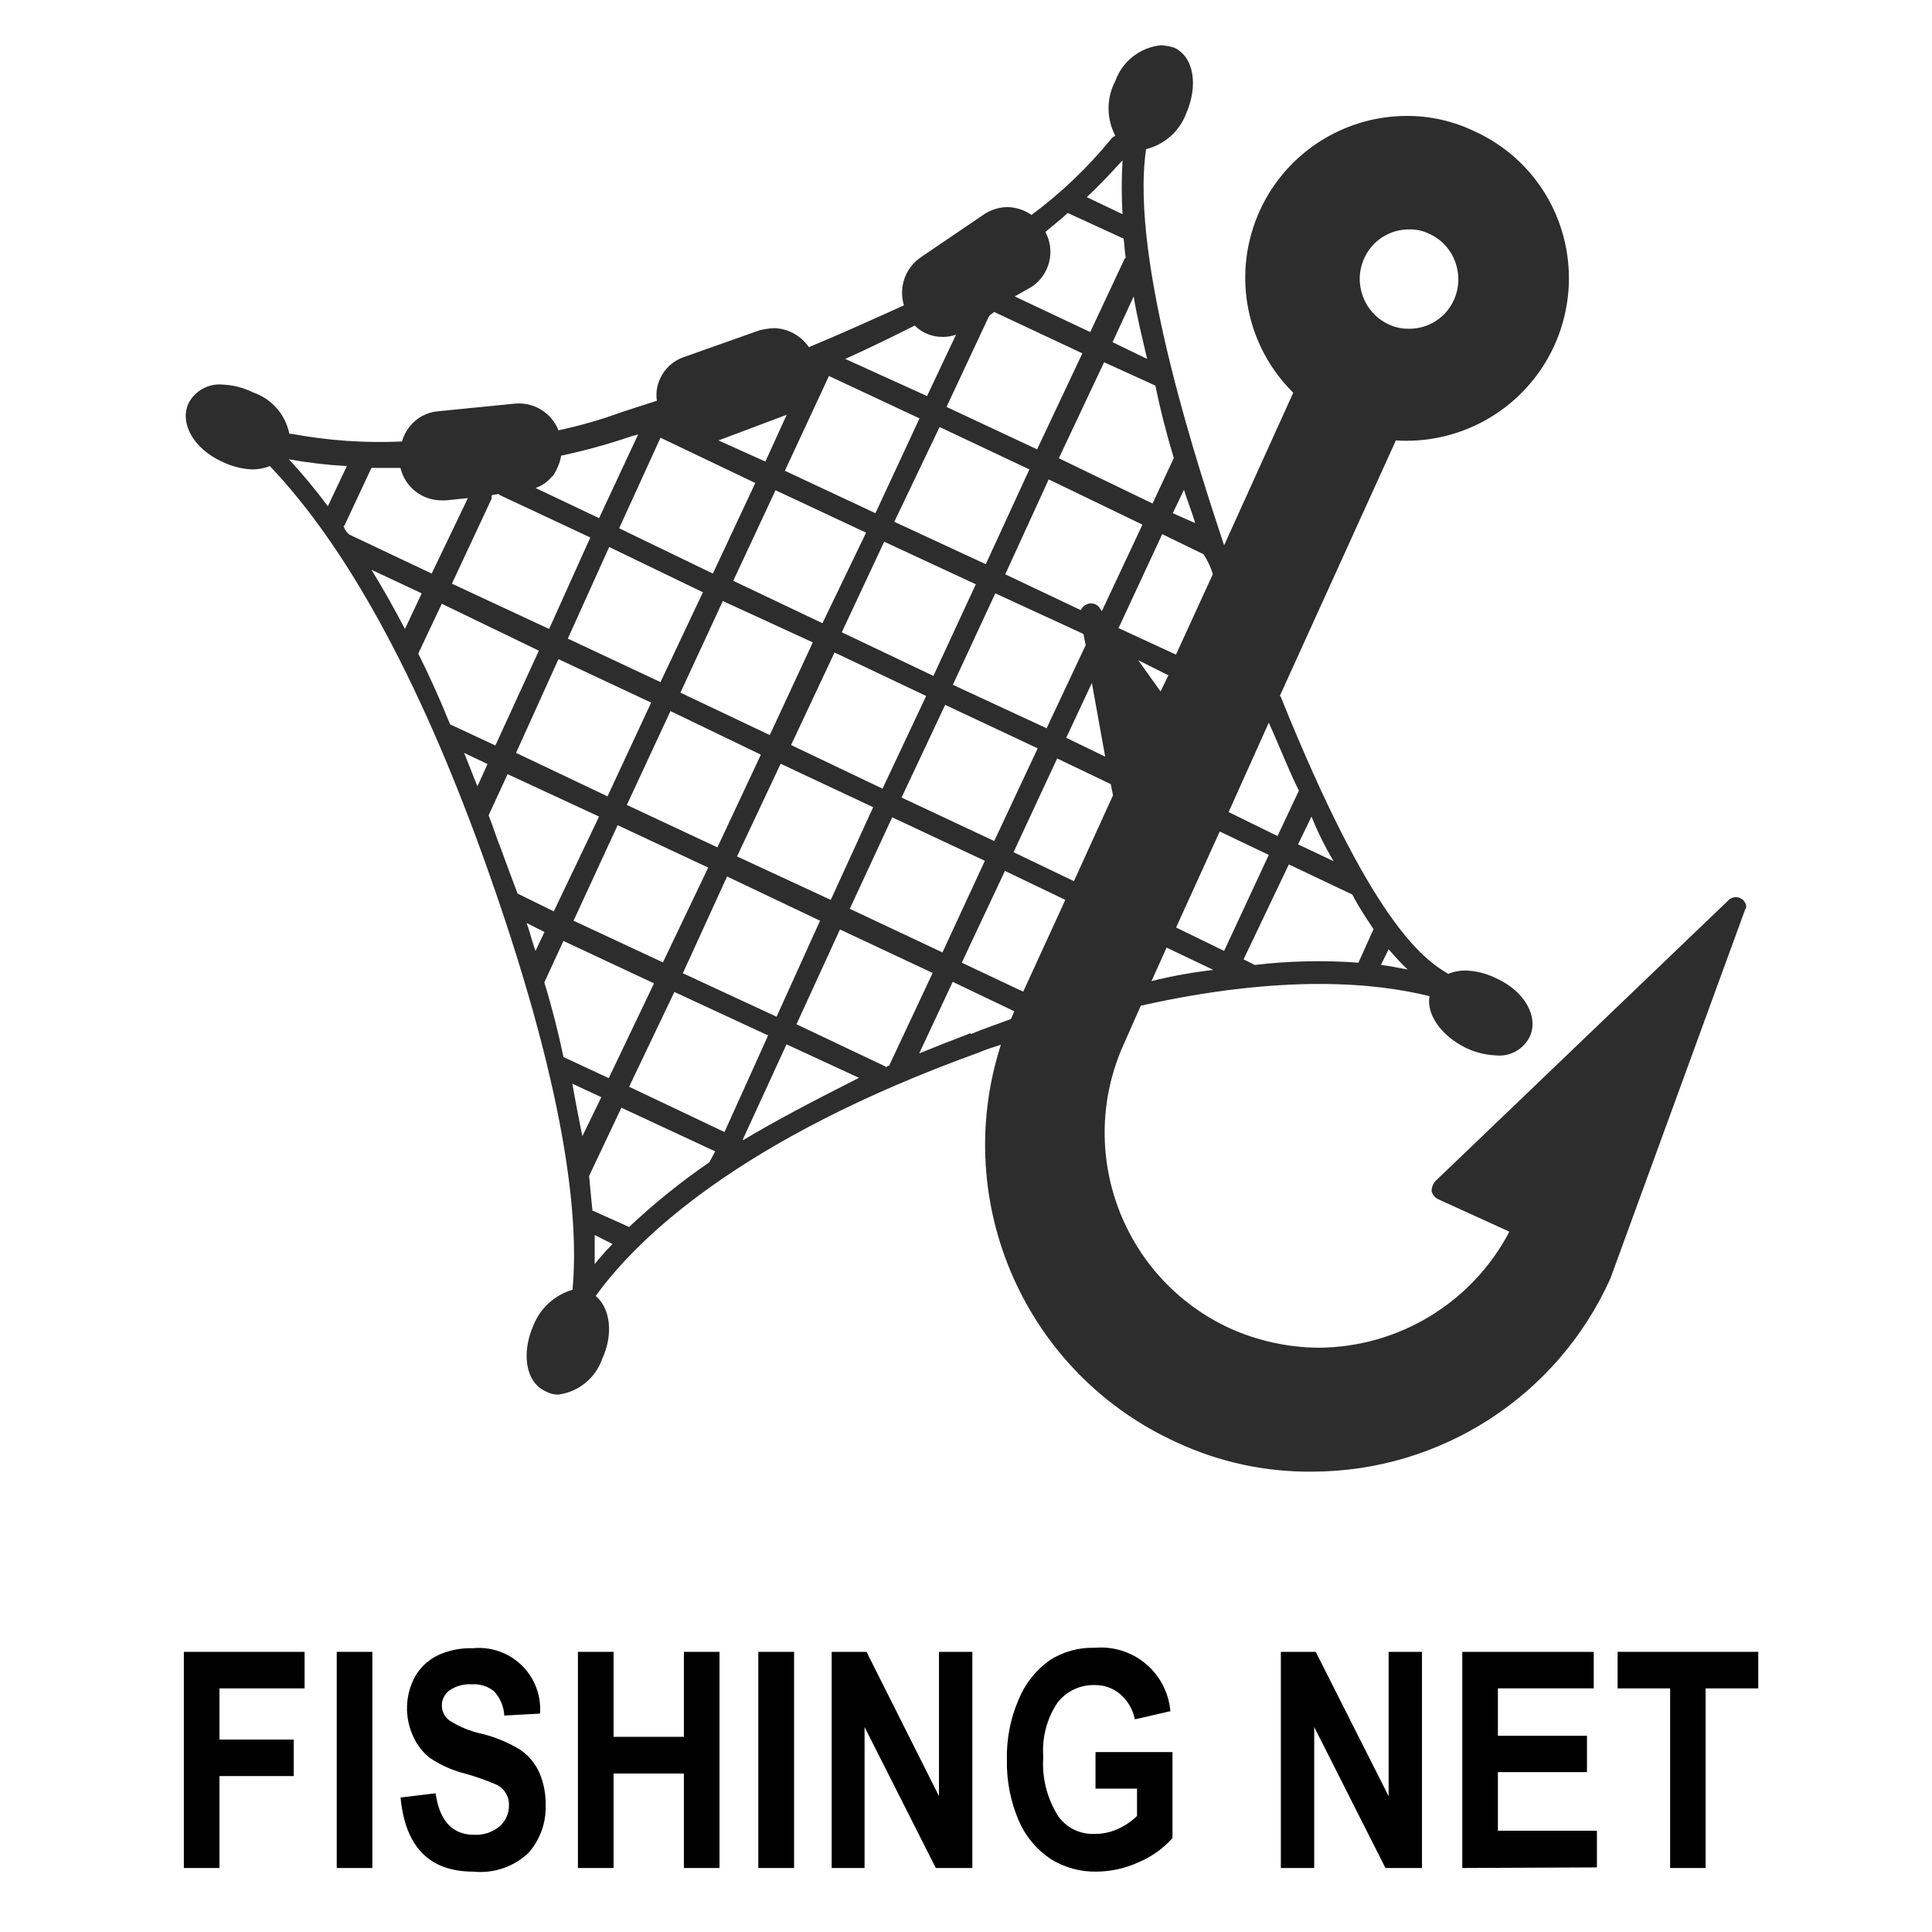
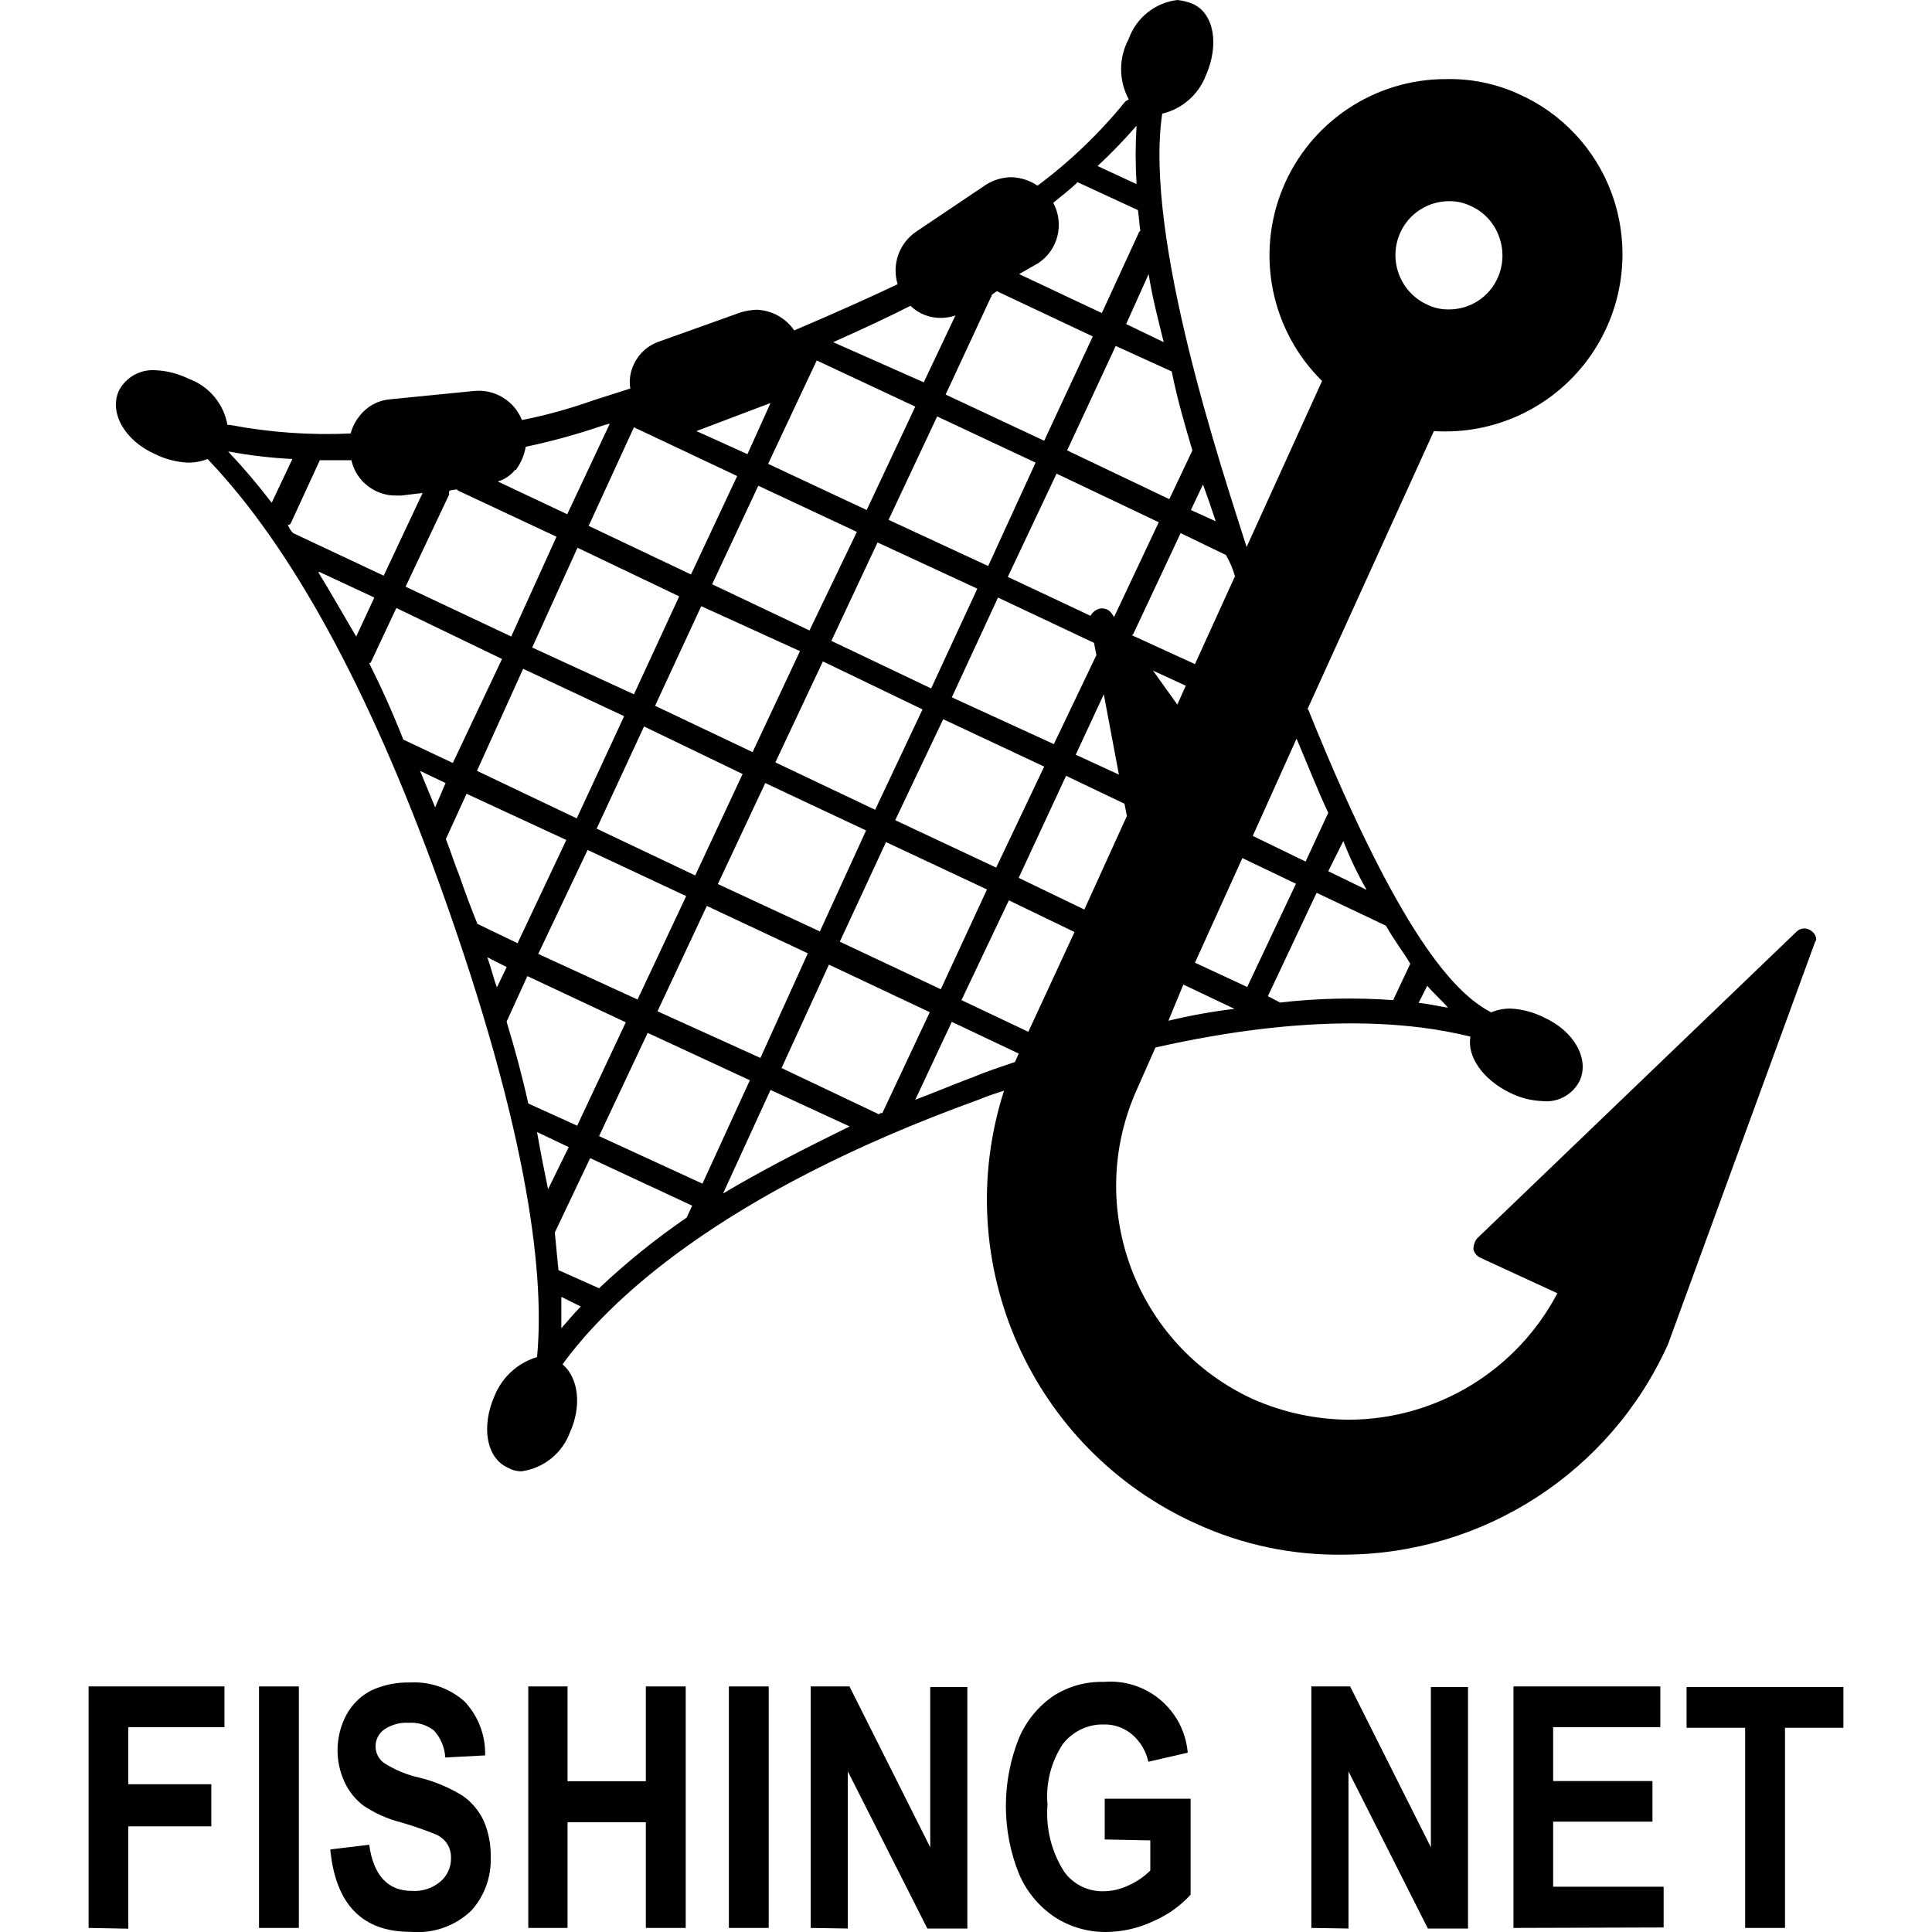
<svg xmlns="http://www.w3.org/2000/svg" id="Layer_1" data-name="Layer 1" width="128" height="128" viewBox="0 0 128 128">
-   <defs>
-     <style>.cls-1{fill:#2d2d2d;}</style>
-   </defs>
-   <path d="M12.18,123.76V109.44h8v2.42H14.54v3.39h4.92v2.42H14.54v6.09Z" />
-   <path d="M22.31,123.76V109.44h2.36v14.32Z" />
-   <path d="M26.54,119.09l2.32-.28c.26,1.83,1.11,2.75,2.56,2.75A2.42,2.42,0,0,0,33.1,121a1.82,1.82,0,0,0,.62-1.39,1.45,1.45,0,0,0-.22-.83,1.51,1.51,0,0,0-.65-.56,16.21,16.21,0,0,0-2.13-.74,7.29,7.29,0,0,1-2.22-1,3.66,3.66,0,0,1-1.11-1.41,4.42,4.42,0,0,1,.11-4A3.53,3.53,0,0,1,29,109.67a5.08,5.08,0,0,1,2.32-.47,4.06,4.06,0,0,1,4.46,4.33l-2.37.13a2.55,2.55,0,0,0-.68-1.61,2.11,2.11,0,0,0-1.47-.46,2.37,2.37,0,0,0-1.48.4,1.24,1.24,0,0,0,0,2,6.52,6.52,0,0,0,2.16.88,9,9,0,0,1,2.58,1.09,3.69,3.69,0,0,1,1.21,1.47,5.23,5.23,0,0,1,.42,2.2,4.52,4.52,0,0,1-1.14,3.13A4.62,4.62,0,0,1,31.35,124Q27,124,26.54,119.09Z" />
-   <path d="M38.29,123.76V109.44h2.36v5.63h4.66v-5.63h2.36v14.32H45.31V117.5H40.65v6.26Z" />
-   <path d="M50.24,123.76V109.44h2.37v14.32Z" />
-   <path d="M55.1,123.76V109.44h2.31l4.8,9.56v-9.56h2.21v14.32H62l-4.72-9.34v9.34Z" />
-   <path d="M72.58,118.5v-2.42h5.1v5.7a6.22,6.22,0,0,1-2.18,1.57,6.82,6.82,0,0,1-2.84.65,5.53,5.53,0,0,1-3.07-.85,5.83,5.83,0,0,1-2.11-2.56,9.76,9.76,0,0,1-.77-4,9.48,9.48,0,0,1,.78-4A5.92,5.92,0,0,1,69.54,110a5.23,5.23,0,0,1,3-.83,4.61,4.61,0,0,1,5,4.2l-2.35.54a3,3,0,0,0-1-1.69,2.54,2.54,0,0,0-1.68-.58,3,3,0,0,0-2.45,1.17,5.68,5.68,0,0,0-.94,3.59,6.45,6.45,0,0,0,1,3.94,2.78,2.78,0,0,0,2.35,1.16A3.57,3.57,0,0,0,74,121.2a4.25,4.25,0,0,0,1.33-.89V118.5Z" />
-   <path d="M84.86,123.76V109.44h2.31L92,119v-9.56h2.21v14.32H91.79l-4.72-9.34v9.34Z" />
-   <path d="M96.88,123.76V109.44h8.71v2.42H99.24V115h5.9v2.41h-5.9v3.88h6.56v2.43Z" />
-   <path d="M110.65,123.76v-11.9h-3.48v-2.42h9.32v2.42H113v11.9Z" />
-   <path class="cls-1" d="M115.41,59.57a.68.68,0,0,0-.89.07L95.08,78.27a1,1,0,0,0-.23.67.84.84,0,0,0,.45.52L100,81.6a14.35,14.35,0,0,1-12.65,7.69A14.63,14.63,0,0,1,81.47,88a14.27,14.27,0,0,1-7-18.86l1.11-2.51C85,64.52,91.16,65.11,94.71,66c-.22,1.18.74,2.59,2.36,3.4a5,5,0,0,0,2,.52,2.24,2.24,0,0,0,2.29-1.26c.59-1.33-.37-3-2.22-3.84a4.91,4.91,0,0,0-2-.52,3,3,0,0,0-1.19.22c-1.7-1-5.1-3.47-11.09-18.34a.07.07,0,0,0-.07-.07l7.69-16.93a10.77,10.77,0,0,0,10.79-14.5,10.63,10.63,0,0,0-5.62-6,10.25,10.25,0,0,0-4.43-1,10.72,10.72,0,0,0-7.54,18.34L81.1,36.13c-1.48-4.51-6.28-18.71-5.17-26.25a3.8,3.8,0,0,0,2.66-2.37c.81-1.85.51-3.77-.82-4.36A3.38,3.38,0,0,0,76.89,3a3.6,3.6,0,0,0-3,2.37,3.9,3.9,0,0,0,0,3.62c-.08.07-.15.07-.22.15a29.47,29.47,0,0,1-5.33,5.1,2.93,2.93,0,0,0-1.55-.52,2.86,2.86,0,0,0-1.55.45L61,17.05a2.84,2.84,0,0,0-1.11,3.18C58.18,21,56,22,53.59,23a2.89,2.89,0,0,0-2.29-1.26,4.67,4.67,0,0,0-1,.15l-5,1.77a2.67,2.67,0,0,0-1.56,1.41,2.55,2.55,0,0,0-.22,1.48l-2.29.74A31.15,31.15,0,0,1,37,28.51a2.82,2.82,0,0,0-2.88-1.77L29,27.25a2.67,2.67,0,0,0-1.85,1,2.79,2.79,0,0,0-.52,1,31.77,31.77,0,0,1-7.32-.51h-.14A3.66,3.66,0,0,0,16.77,26a5,5,0,0,0-2-.52,2.31,2.31,0,0,0-2.29,1.26c-.59,1.33.37,3,2.22,3.84a5,5,0,0,0,2,.52,3.22,3.22,0,0,0,1.18-.22c5,5.25,9.76,13.82,14.05,25.66,5.69,15.75,6.43,24.32,6,28.91a4,4,0,0,0-2.59,2.36c-.81,1.85-.52,3.77.81,4.37a1.8,1.8,0,0,0,.82.22A3.59,3.59,0,0,0,39.91,90c.74-1.62.52-3.33-.44-4.14,2.66-3.7,9.39-10.35,25.36-16.12.52-.22,1-.37,1.48-.52A21.65,21.65,0,0,0,78,95.58a20.73,20.73,0,0,0,8.94,1.92h0a21.69,21.69,0,0,0,19.75-12.79l8.94-24.48C115.78,60.08,115.63,59.71,115.41,59.57ZM32.59,32.8l.45-.07.07.07,6,2.81-2.73,6.06-6.44-3L32.59,33C32.52,33,32.59,32.87,32.59,32.8Zm19.53-5.32-1.41,3.1-3.11-1.4Zm-.74,5,6,2.81-2.89,6-5.91-2.81ZM65.57,20.89l.3-.22,5.84,2.74-3,6.36-6-2.81L65.5,21A.23.23,0,0,0,65.57,20.89ZM62.62,46.7l6.13,2.88-2.88,6.14-6.14-2.88Zm-4.15,5.55-6.06-2.89,2.88-6.13,6.07,2.88Zm10.87-4-6.21-2.88,2.81-6.06L71.78,42l.15.74Zm3-3,.88,4.88-2.58-1.25Zm-2.3,5,3.55,1.7.15.74-2.59,5.69-4-1.92ZM96.41,17.35a3.31,3.31,0,0,1-.08,2.51,3.23,3.23,0,0,1-3,1.92A3,3,0,0,1,92,21.49a3.32,3.32,0,0,1-1.62-4.37,3.24,3.24,0,0,1,3-1.92,2.83,2.83,0,0,1,1.33.3A3.22,3.22,0,0,1,96.41,17.35ZM76.89,45.81l-1.48-2.07,2,1ZM73,40.49l-.15-.22a.69.69,0,0,0-.88-.22.83.83,0,0,0-.37.37l-5-2.37,2.88-6.29,6.21,3Zm-4.8-9.39-2.89,6.28-6.06-2.81,3-6.28Zm-3.55,7.61-2.81,6.07-6.07-2.89,2.81-6Zm-10.8,3.85L51,48.7l-5.92-2.81,2.81-6.07ZM50.41,50l-2.88,6.14-6-2.81,2.89-6.22Zm-6.65-4.81-6.14-2.88,2.74-6.07,6.21,3ZM37,43.67l6.14,2.88-2.89,6.21-6.06-2.88Zm3.92,11,6,2.81-3,6.28L38,61Zm7.25,3.4L54.33,61l-2.88,6.36-6.21-2.88Zm.66-1.33,2.89-6.14,6.13,2.88-2.81,6.14Zm10.28-2.59,6.14,2.88-2.81,6.07-6.14-2.89Zm7.47,3.55,4,1.92L67.79,65.7l-4.07-1.92ZM76.29,65l1-2.22,3.1,1.48A32.17,32.17,0,0,0,76.29,65Zm1.63-3.55,2.89-6.36,3.25,1.55L81.1,63ZM92,62.89c.45.52.89,1,1.26,1.34-.52-.08-1.11-.23-1.77-.3Zm-1-1.33-1,2.22a36.13,36.13,0,0,0-6.87.15l-.74-.37,3-6.29,4.21,2C90.05,60.16,90.57,60.9,91,61.56Zm-2.66-4.51L86,55.94l.89-1.84A21.34,21.34,0,0,0,88.35,57.05Zm-2.29-4.66-1.41,3L81.4,53.8l2.66-5.92C84.8,49.51,85.39,51.06,86.06,52.39Zm-5.7-14.34-2.44,5.32L74.08,41.6l.07-.08L77,35.39l2.74,1.33A5.39,5.39,0,0,1,80.36,38.05Zm-1.18-3.4L77.7,34l.74-1.55C78.66,33.17,79,34,79.18,34.65Zm-1.41-4.29h0l-1.4,3-6.21-3,3-6.36,3.4,1.55C76.89,27.25,77.33,28.88,77.77,30.36ZM75.11,19.64c.22,1.4.59,2.81.89,4.14l-2.29-1.11Zm-.74-9a30,30,0,0,0,0,3.55L72,13.06C72.89,12.24,73.63,11.43,74.37,10.62Zm-6,8.35a2.78,2.78,0,0,0,.89-3.62c.52-.45,1-.81,1.48-1.26l3.7,1.7c.07.45.07.82.14,1.26l-.07.07L72.23,22l-5-2.36Zm-7.76,2.59a2.61,2.61,0,0,0,1.92.74,2.44,2.44,0,0,0,.81-.15l-1.92,4.07L56,23.78C57.73,23,59.29,22.23,60.62,21.56Zm-5.69,3.33,6,2.81L58,34l-6-2.81ZM43.76,29l6.28,3-2.81,6-6.21-3Zm-7.17,2.59a3.53,3.53,0,0,0,.59-1.4,40.81,40.81,0,0,0,4.58-1.26c.15-.07.3-.07.52-.15l-2.59,5.55-4.21-2A2.32,2.32,0,0,0,36.59,31.54ZM19.14,30.43a31.85,31.85,0,0,0,3.84.45l-1.26,2.66A36.39,36.39,0,0,0,19.14,30.43Zm3.62,4.44.07-.07L24.61,31h1.92a2.79,2.79,0,0,0,2.74,2.15h.29L31,33,28.6,38l-5.47-2.59A1.3,1.3,0,0,1,22.76,34.87Zm1.85,2.88,3.33,1.56-1.11,2.36C26.09,40.27,25.35,38.94,24.61,37.75Zm3.1,5.55L29.27,40l6.43,3.11-2.88,6.28-3-1.4C29.12,46.26,28.45,44.78,27.71,43.3Zm3.92,8.8-.88-2.22,1.55.74Zm1.56,4.14c-.3-.74-.52-1.48-.82-2.22l1.26-2.73,6.06,2.81-3,6.28L34.29,59.2C33.93,58.24,33.56,57.27,33.19,56.24ZM35.48,63c-.22-.59-.37-1.25-.59-1.85l1.18.6Zm.59,2.07,1.26-2.73,6,2.81-3,6.28-3-1.4C37,68.44,36.59,66.81,36.07,65.11Zm2.51,10.21c-.22-1.11-.44-2.22-.66-3.48l1.92.89Zm.82,8.43V81.82l1.18.6C40.14,82.86,39.77,83.3,39.4,83.75ZM47,77h0a44.59,44.59,0,0,0-5.32,4.29L39.25,80.2c-.07-.74-.15-1.48-.22-2.29l2.14-4.52,6.21,2.89Zm-5.32-5,3-6.28,6.21,2.88L48,75Zm7.54,3.48,2.89-6.29,4.8,2.22C54,72.88,51.45,74.21,49.23,75.54Zm9.47-4.81-5.92-2.81,2.88-6.28,6.14,2.88-2.88,6.14A.27.27,0,0,0,58.7,70.73Zm5.62-2.22c-1.19.45-2.3.89-3.41,1.34l2.22-4.74L67.2,67c-.07.14-.15.37-.22.51C66.09,67.85,65.2,68.14,64.32,68.51Z" />
+   <path d="M5.87,127.73v-16h9v2.7H8.5v3.78H14V121H8.5v6.78Z" />
+   <path d="M17.16,127.73v-16H19.8v16Z" />
+   <path d="M21.88,122.53l2.58-.31q.43,3.06,2.85,3.06a2.65,2.65,0,0,0,1.88-.63,2,2,0,0,0,.69-1.55,1.68,1.68,0,0,0-.24-.92,1.76,1.76,0,0,0-.73-.63,23.13,23.13,0,0,0-2.37-.82,7.91,7.91,0,0,1-2.47-1.11,4.15,4.15,0,0,1-1.25-1.57,5,5,0,0,1,.13-4.44A3.9,3.9,0,0,1,24.59,112a5.73,5.73,0,0,1,2.58-.53,5,5,0,0,1,3.6,1.25,5,5,0,0,1,1.37,3.58l-2.64.14a2.9,2.9,0,0,0-.75-1.79,2.41,2.41,0,0,0-1.65-.51,2.62,2.62,0,0,0-1.64.44,1.37,1.37,0,0,0-.05,2.2,7.22,7.22,0,0,0,2.4,1A9.83,9.83,0,0,1,30.69,119a4.19,4.19,0,0,1,1.36,1.64,5.78,5.78,0,0,1,.46,2.44,5,5,0,0,1-1.28,3.5,5.13,5.13,0,0,1-4,1.41C24,128,22.24,126.18,21.88,122.53Z" />
+   <path d="M35,127.73v-16H37.6v6.28h5.19v-6.28h2.64v16H42.79v-7H37.6v7Z" />
+   <path d="M48.29,127.73v-16h2.64v16Z" />
+   <path d="M53.71,127.73v-16h2.57l5.35,10.66V111.77h2.46v16H61.44l-5.27-10.41v10.41Z" />
+   <path d="M73.19,121.87v-2.7h5.69v6.36a7.18,7.18,0,0,1-2.44,1.74,7.44,7.44,0,0,1-3.17.73,6.18,6.18,0,0,1-3.41-1,6.52,6.52,0,0,1-2.35-2.85,12.09,12.09,0,0,1,0-9,6.44,6.44,0,0,1,2.28-2.79,5.87,5.87,0,0,1,3.34-.93,5.14,5.14,0,0,1,5.56,4.69l-2.61.6A3.29,3.29,0,0,0,75,114.91a2.79,2.79,0,0,0-1.87-.66,3.33,3.33,0,0,0-2.73,1.32,6.3,6.3,0,0,0-1,4A7.17,7.17,0,0,0,70.5,124a3.11,3.11,0,0,0,2.62,1.3,3.91,3.91,0,0,0,1.61-.37,4.93,4.93,0,0,0,1.48-1v-2Z" />
+   <path d="M86.88,127.73v-16h2.57l5.35,10.66V111.77h2.46v16H94.6l-5.26-10.41v10.41Z" />
+   <path d="M100.27,127.73v-16H110v2.7H102.9V118h6.58v2.69H102.9V125h7.32v2.7Z" />
+   <path d="M115.62,127.73V114.47h-3.88v-2.7h10.39v2.7h-3.87v13.26Z" />
+   <path d="M120,61.67a.74.74,0,0,0-1,.08L97.86,82.05a1.14,1.14,0,0,0-.24.73.85.85,0,0,0,.48.56l5.08,2.34A15.66,15.66,0,0,1,89.4,94.06,16,16,0,0,1,83,92.69a15.55,15.55,0,0,1-7.66-20.55l1.21-2.74c10.31-2.33,17-1.69,20.87-.72-.24,1.29.8,2.82,2.58,3.7a5.31,5.31,0,0,0,2.17.57,2.47,2.47,0,0,0,2.5-1.37c.64-1.45-.4-3.3-2.42-4.19a5.48,5.48,0,0,0-2.17-.57,3.33,3.33,0,0,0-1.29.25c-1.86-1-5.56-3.79-12.09-20a.08.08,0,0,0-.08-.08L95,28.56a11.74,11.74,0,0,0,11.76-15.8,11.56,11.56,0,0,0-6.12-6.52,11,11,0,0,0-4.83-1,11.68,11.68,0,0,0-8.22,20l-5,11C81,31.21,75.78,15.74,77,7.53A4.11,4.11,0,0,0,79.89,5c.89-2,.57-4.11-.88-4.75A3.66,3.66,0,0,0,78,0a3.92,3.92,0,0,0-3.22,2.58,4.22,4.22,0,0,0,0,4c-.08.08-.16.08-.24.16a32.38,32.38,0,0,1-5.8,5.56,3.31,3.31,0,0,0-1.7-.56,3.21,3.21,0,0,0-1.69.48l-4.67,3.14a3.11,3.11,0,0,0-1.21,3.47c-1.85.88-4.19,1.93-6.85,3.06a3.16,3.16,0,0,0-2.5-1.37,4.68,4.68,0,0,0-1,.16l-5.4,1.93A2.86,2.86,0,0,0,42,24.12a2.71,2.71,0,0,0-.24,1.62l-2.5.8a33.61,33.61,0,0,1-4.68,1.29,3.08,3.08,0,0,0-3.14-1.93l-5.64.56a2.83,2.83,0,0,0-2,1.13,3.09,3.09,0,0,0-.57,1.13,34.27,34.27,0,0,1-8-.57h-.16a4,4,0,0,0-2.58-3.06,5.5,5.5,0,0,0-2.18-.56A2.52,2.52,0,0,0,7.87,25.9c-.65,1.45.4,3.3,2.41,4.19a5.5,5.5,0,0,0,2.18.56,3.4,3.4,0,0,0,1.29-.24c5.48,5.72,10.63,15.06,15.31,28,6.2,17.16,7,26.5,6.52,31.5a4.4,4.4,0,0,0-2.82,2.58c-.88,2-.56,4.1.89,4.75a1.82,1.82,0,0,0,.88.24,4,4,0,0,0,3.23-2.58c.8-1.77.56-3.62-.49-4.51,2.9-4,10.24-11.28,27.64-17.56.56-.24,1.13-.41,1.61-.57a23.57,23.57,0,0,0,12.73,28.69A22.57,22.57,0,0,0,89,103h0a23.63,23.63,0,0,0,21.51-13.94l9.75-26.67C120.42,62.23,120.26,61.83,120,61.67ZM29.78,32.5l.48-.08.08.08,6.53,3.06-3,6.61-7-3.3,2.9-6.13C29.7,32.66,29.78,32.58,29.78,32.5Zm21.27-5.8-1.53,3.39-3.38-1.53Zm-.81,5.48,6.53,3.06-3.14,6.53-6.45-3.06ZM65.71,19.53l.33-.24,6.36,3L69.18,29.2l-6.53-3.06,3-6.45A.25.25,0,0,0,65.71,19.53ZM62.49,47.65l6.69,3.14L66,57.48l-6.69-3.14Zm-4.51,6-6.61-3.14,3.15-6.69L61.12,47Zm11.84-4.35L63.06,46.2l3.06-6.61,6.36,3,.16.81ZM73.13,46l1,5.32L71.27,50Zm-2.5,5.4,3.87,1.85.16.81-2.82,6.2-4.35-2.1ZM99.31,15.66a3.61,3.61,0,0,1-.08,2.74A3.52,3.52,0,0,1,96,20.5a3.15,3.15,0,0,1-1.45-.32,3.61,3.61,0,0,1-1.78-4.76A3.54,3.54,0,0,1,96,13.33a3.21,3.21,0,0,1,1.45.32A3.51,3.51,0,0,1,99.31,15.66ZM78,46.68l-1.61-2.25,2.17,1Zm-4.19-5.8-.16-.24a.77.77,0,0,0-1-.24,1,1,0,0,0-.4.4l-5.48-2.58L70,31.38l6.77,3.22ZM68.61,30.65,65.47,37.5l-6.6-3.06,3.22-6.85ZM64.75,39l-3.06,6.61-6.61-3.15,3.06-6.52ZM53,43.14l-3.14,6.69L43.4,46.76l3.06-6.6ZM49.2,51.28,46.06,58,39.53,54.9l3.14-6.77ZM42,46,35.26,42.9l3-6.61L45,39.51Zm-7.34-1.69,6.69,3.14-3.14,6.77-6.61-3.15Zm4.27,12,6.53,3.06-3.22,6.85L35.66,63.2Zm7.9,3.71,6.69,3.14-3.14,6.93L43.56,67Zm.73-1.45,3.14-6.69,6.68,3.14-3.06,6.69ZM58.7,55.79l6.69,3.14-3.06,6.61-6.69-3.15Zm8.14,3.86,4.35,2.1-3.06,6.61-4.43-2.1Zm10.56,8,1-2.42,3.39,1.61A36.88,36.88,0,0,0,77.4,67.63Zm1.77-3.87,3.14-6.93,3.55,1.7-3.23,6.84Zm15.39,1.53c.48.57,1,1,1.37,1.45-.57-.08-1.21-.24-1.94-.32Zm-1.13-1.45L92.3,66.26a40.26,40.26,0,0,0-7.49.16L84,66l3.23-6.85,4.59,2.18C92.38,62.31,93,63.12,93.43,63.84Zm-2.9-4.91L88,57.72l1-2A23,23,0,0,0,90.53,58.93ZM88,53.85,86.5,57.08,83,55.38l2.9-6.44C86.66,50.71,87.31,52.4,88,53.85Zm-6.2-15.63L79.17,44,75,42.09l.08-.08,3.14-6.69,3,1.45A6,6,0,0,1,81.83,38.22Zm-1.29-3.7-1.61-.73.8-1.69C80,32.91,80.3,33.79,80.54,34.52ZM79,29.84h0l-1.53,3.23-6.77-3.23,3.22-6.92,3.71,1.69C78,26.46,78.52,28.23,79,29.84Zm-2.9-11.68c.24,1.53.64,3.06,1,4.51l-2.49-1.2ZM75.3,8.33a31.2,31.2,0,0,0,0,3.87L72.72,11A35.49,35.49,0,0,0,75.3,8.33Zm-6.52,9.11a3.05,3.05,0,0,0,1-4c.57-.48,1.13-.89,1.61-1.37l4,1.85c.08.49.08.89.16,1.37l-.08.08L73,20.74l-5.48-2.58Zm-8.46,2.82a2.84,2.84,0,0,0,2.09.8,2.94,2.94,0,0,0,.89-.16l-2.1,4.43-6-2.66C57.17,21.79,58.87,21,60.32,20.26Zm-6.21,3.62,6.53,3.06-3.22,6.85-6.53-3.06ZM42,28.31l6.84,3.23-3.06,6.52L39,34.84Zm-7.82,2.82a3.64,3.64,0,0,0,.65-1.53,43.29,43.29,0,0,0,5-1.37,4.75,4.75,0,0,1,.57-.16l-2.82,6-4.6-2.17A2.39,2.39,0,0,0,34.13,31.13Zm-19-1.21a31.66,31.66,0,0,0,4.19.49l-1.37,2.9A41.53,41.53,0,0,0,15.12,29.92Zm4,4.84.08-.08,1.93-4.19h2.09a3,3,0,0,0,3,2.34h.32L28,32.66l-2.58,5.48-6-2.82A1.43,1.43,0,0,1,19.07,34.76Zm2,3.14,3.62,1.69-1.2,2.58C22.69,40.64,21.88,39.19,21.08,37.9Zm3.38,6,1.7-3.62,7,3.38L30,50.55,26.72,49C26,47.17,25.27,45.56,24.46,43.94Zm4.27,9.59-1-2.42,1.69.81ZM30.43,58c-.33-.8-.57-1.61-.89-2.41l1.37-3,6.61,3.06-3.23,6.84-2.66-1.28C31.23,60.22,30.83,59.17,30.43,58Zm2.49,7.42c-.24-.65-.4-1.37-.64-2l1.29.65Zm.65,2.25,1.37-3,6.52,3.06-3.22,6.85L35,73.11C34.61,71.34,34.13,69.56,33.57,67.71Zm2.74,11.12c-.25-1.21-.49-2.42-.73-3.79l2.1,1ZM37.19,88V85.92l1.29.64C38,87.05,37.6,87.53,37.19,88Zm8.3-7.33h0a48,48,0,0,0-5.8,4.68L37,84.15c-.08-.81-.16-1.61-.24-2.5l2.34-4.92,6.76,3.15Zm-5.8-5.4,3.22-6.84,6.77,3.14-3.14,6.85Zm8.22,3.79,3.14-6.85,5.24,2.42C53.15,76.17,50.33,77.62,47.91,79.07Zm10.31-5.24-6.44-3.06,3.14-6.85,6.68,3.15-3.14,6.68A.29.29,0,0,0,58.22,73.83Zm6.12-2.41c-1.28.48-2.49,1-3.7,1.45l2.42-5.16,4.43,2.1c-.08.16-.16.4-.25.56C66.28,70.69,65.31,71,64.34,71.42Z" />
</svg>
